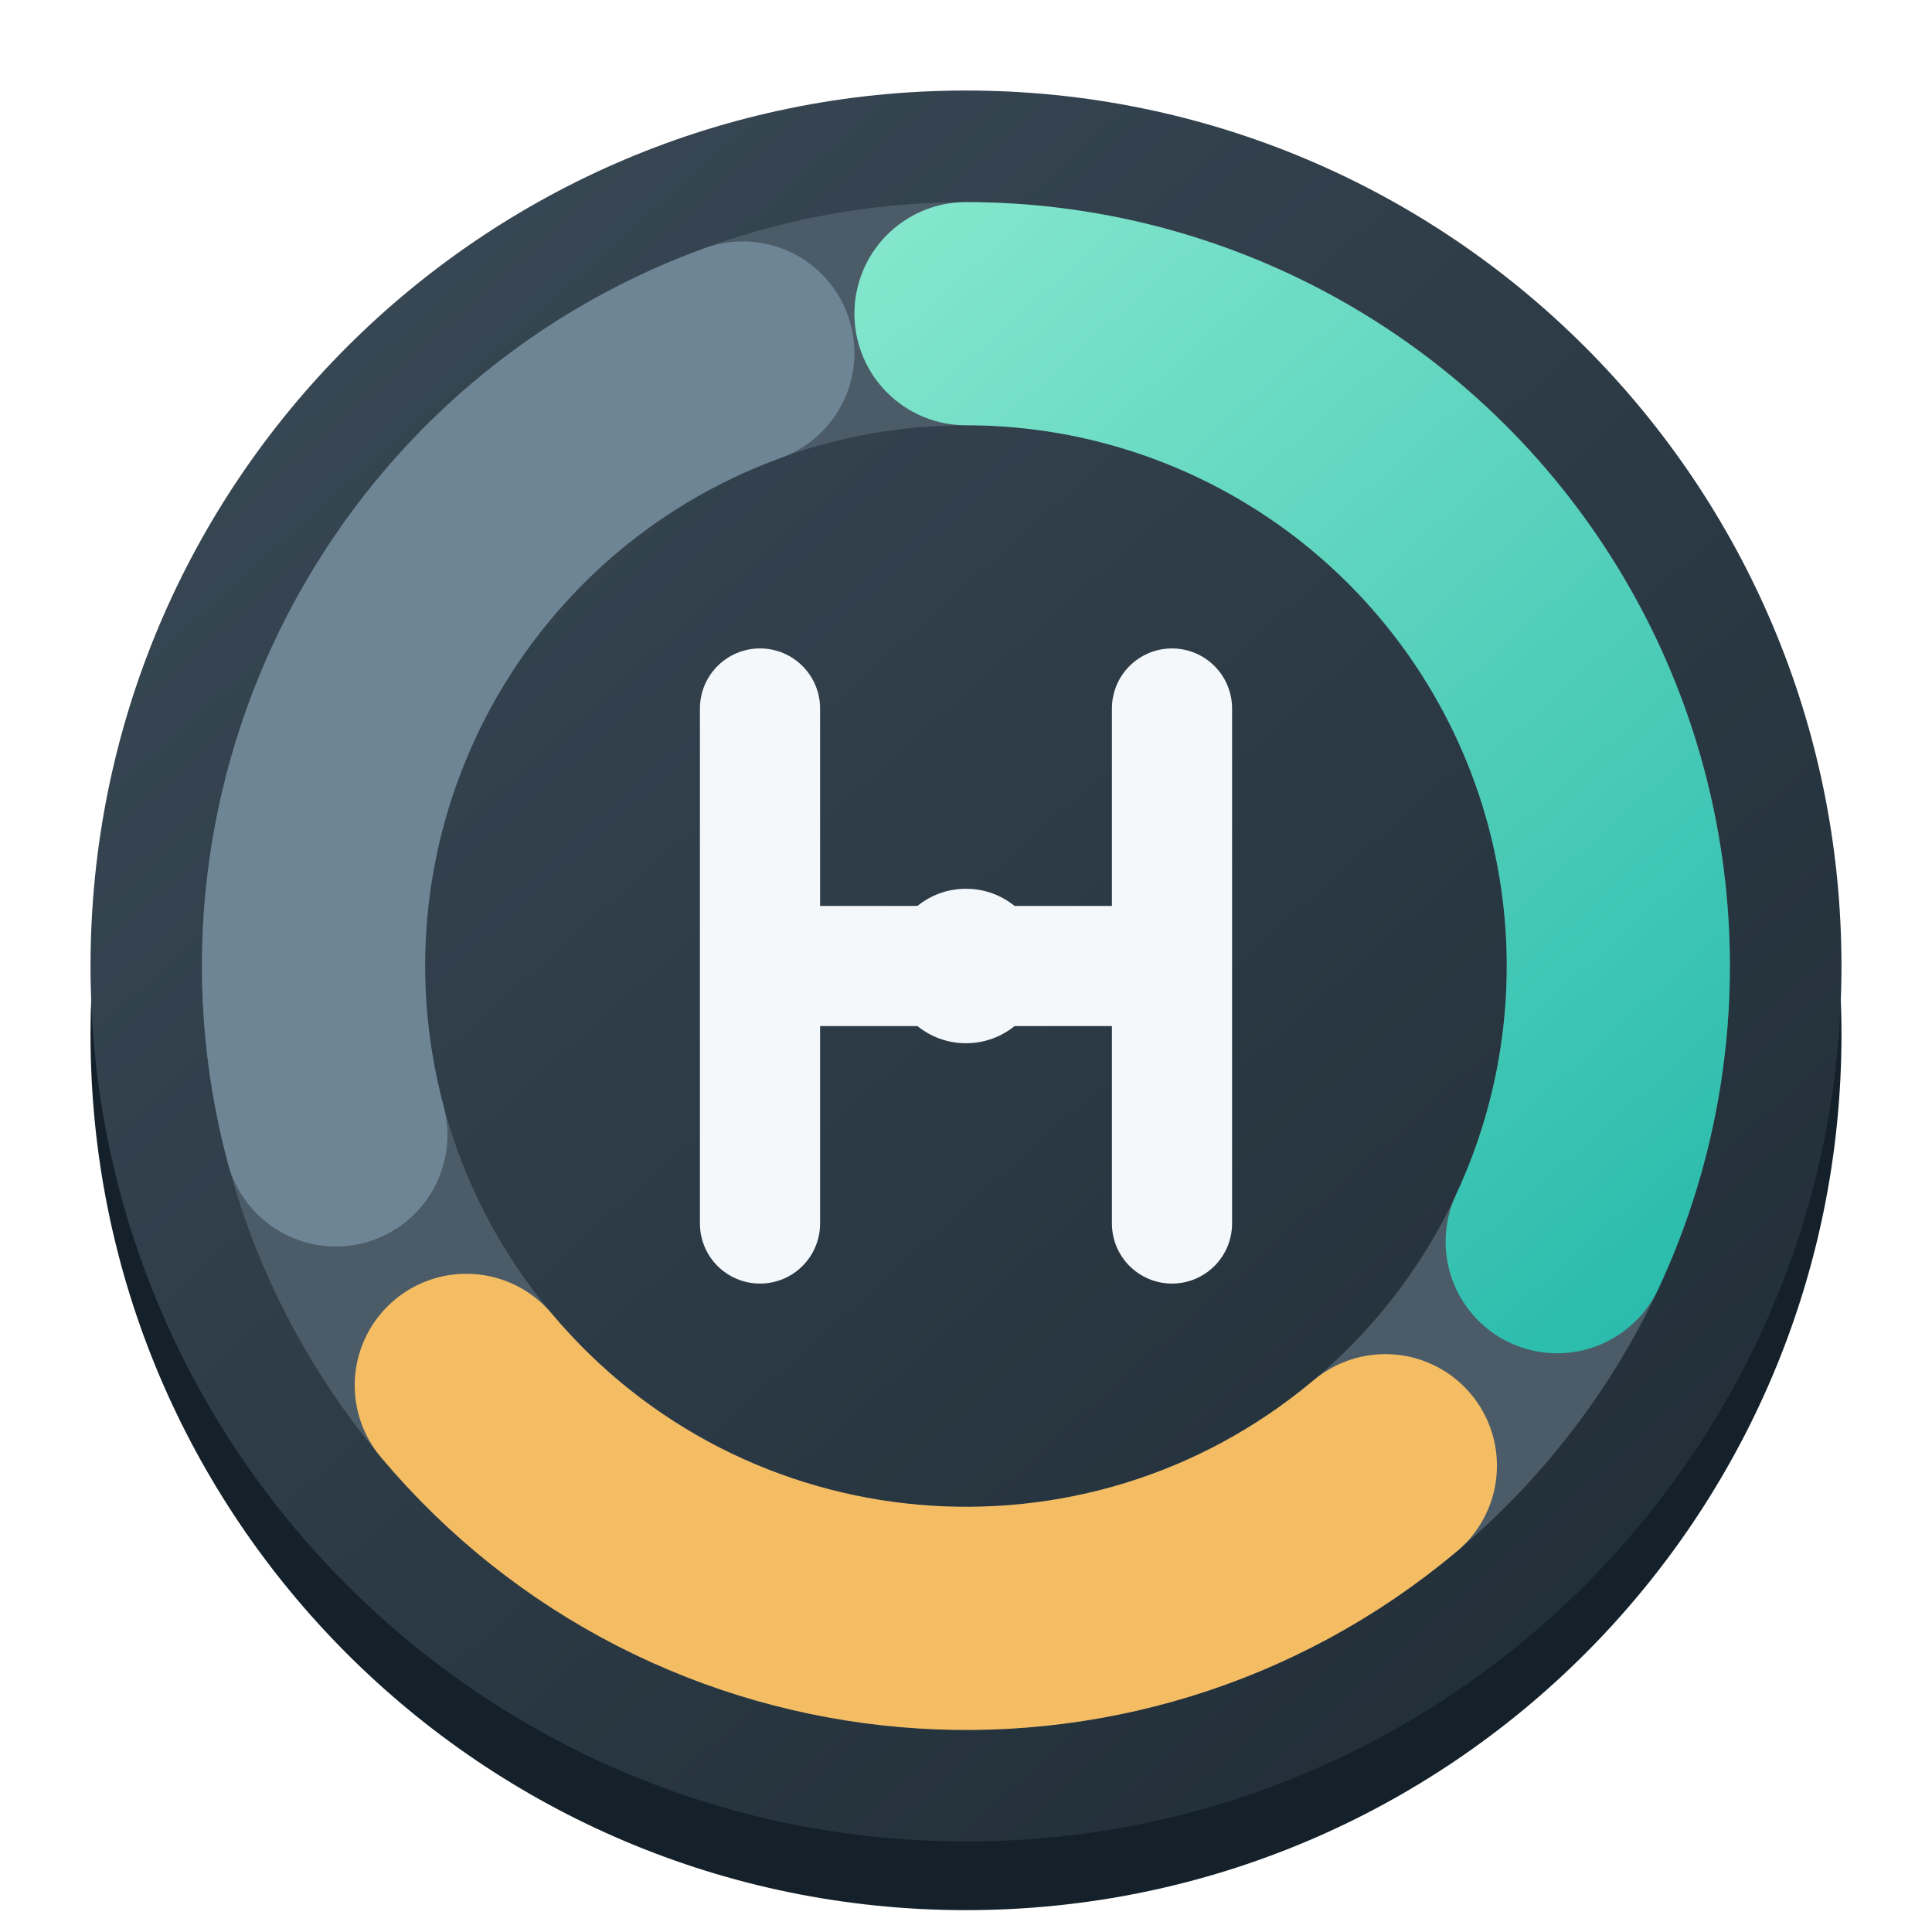
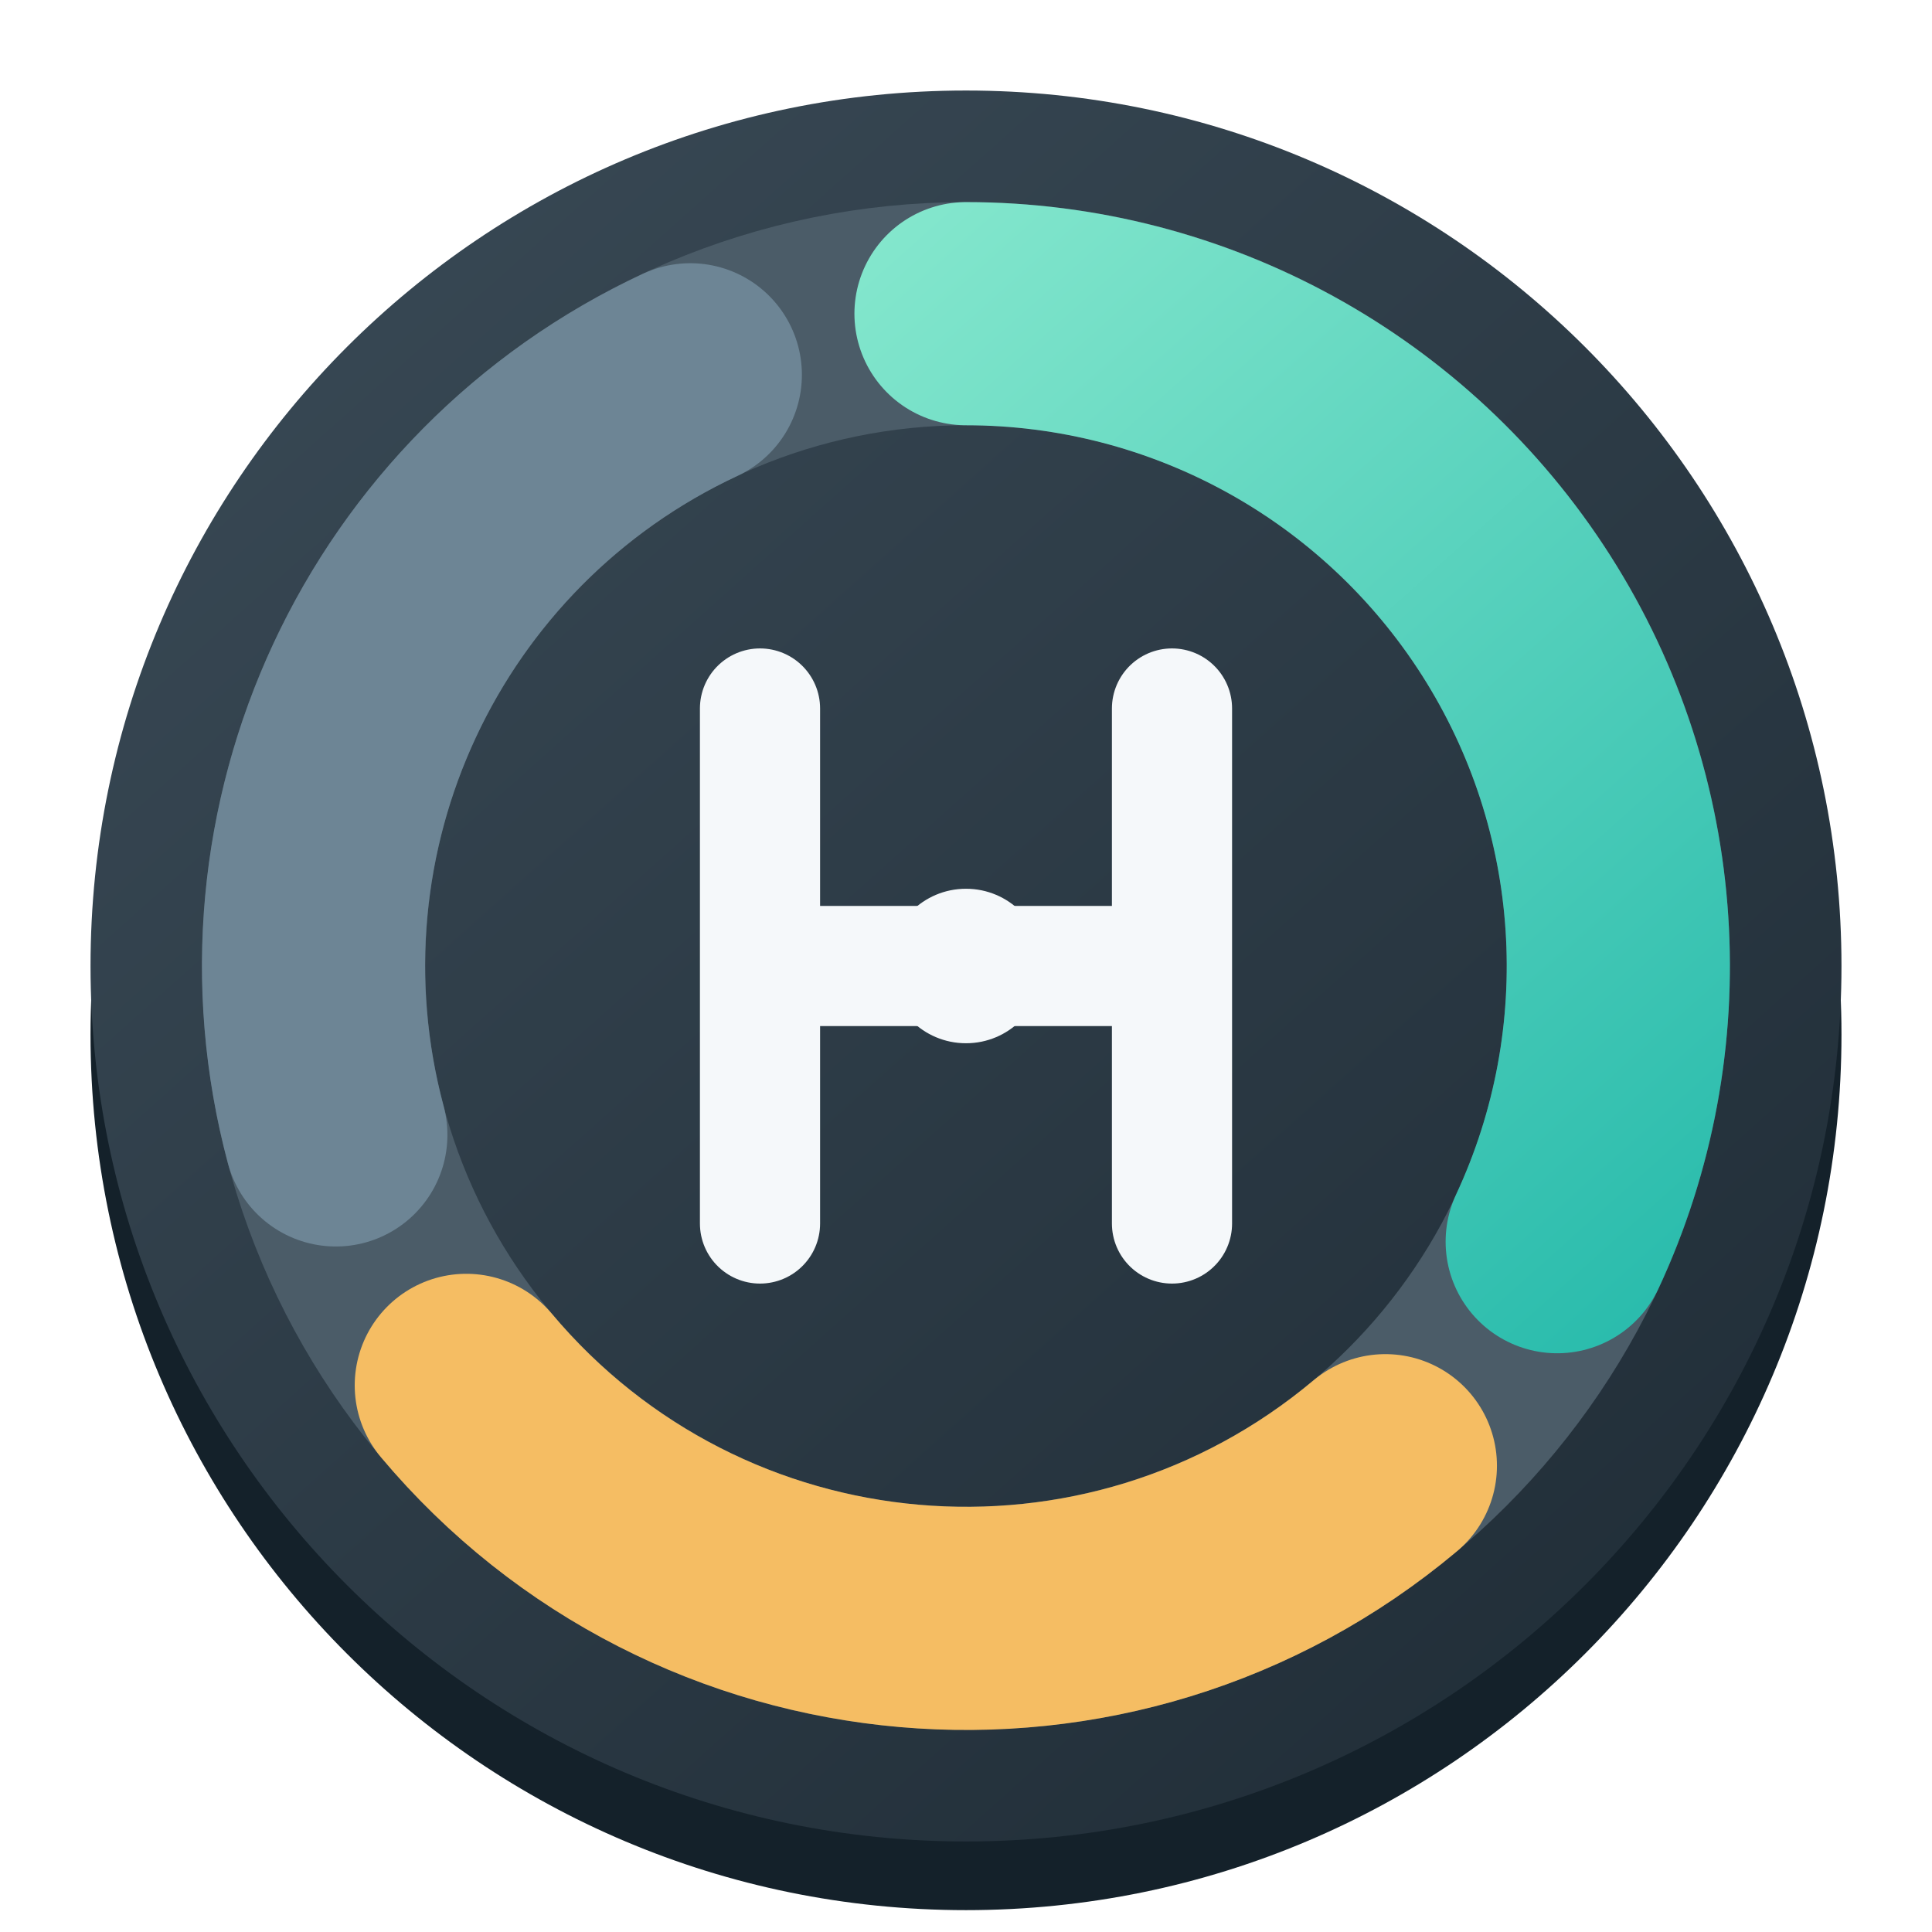
<svg xmlns="http://www.w3.org/2000/svg" width="128" height="128" viewBox="0 0 128 128">
  <defs>
    <linearGradient id="body" x1="22" y1="16" x2="106" y2="110" gradientUnits="userSpaceOnUse">
      <stop stop-color="#394955" />
      <stop offset="1" stop-color="#202d37" />
    </linearGradient>
    <linearGradient id="teal" x1="46" y1="22" x2="105" y2="88" gradientUnits="userSpaceOnUse">
      <stop stop-color="#8debd0" />
      <stop offset="1" stop-color="#26baab" />
    </linearGradient>
  </defs>
  <g transform="translate(64 64) scale(1.1373) translate(-64 -64)">
    <circle cx="64" cy="68" r="51" fill="#14212a" />
    <circle cx="64" cy="64" r="51" fill="url(#body)" />
    <circle cx="64" cy="64" r="38" fill="none" stroke="#4b5c68" stroke-width="13" />
    <path d="M64 26a38 38 0 0 1 34.44 54.06" fill="none" stroke="url(#teal)" stroke-width="13" stroke-linecap="round" />
    <path d="M88.43 93.11a38 38 0 0 1-53.54-4.68" fill="none" stroke="#f5bd63" stroke-width="13" stroke-linecap="round" />
-     <path d="M27.29 73.84a38 38 0 0 1 23.71-45.55" fill="none" stroke="#6d8595" stroke-width="13" stroke-linecap="round" />
+     <path d="M27.29 73.84a38 38 0 0 1 20.65-44.28" fill="none" stroke="#6d8595" stroke-width="13" stroke-linecap="round" />
    <path d="M52 49v30M76 49v30M52 64h24" fill="none" stroke="#f5f8fa" stroke-width="7" stroke-linecap="round" stroke-linejoin="round" />
    <circle cx="64" cy="64" r="4.5" fill="#f5f8fa" />
  </g>
</svg>
